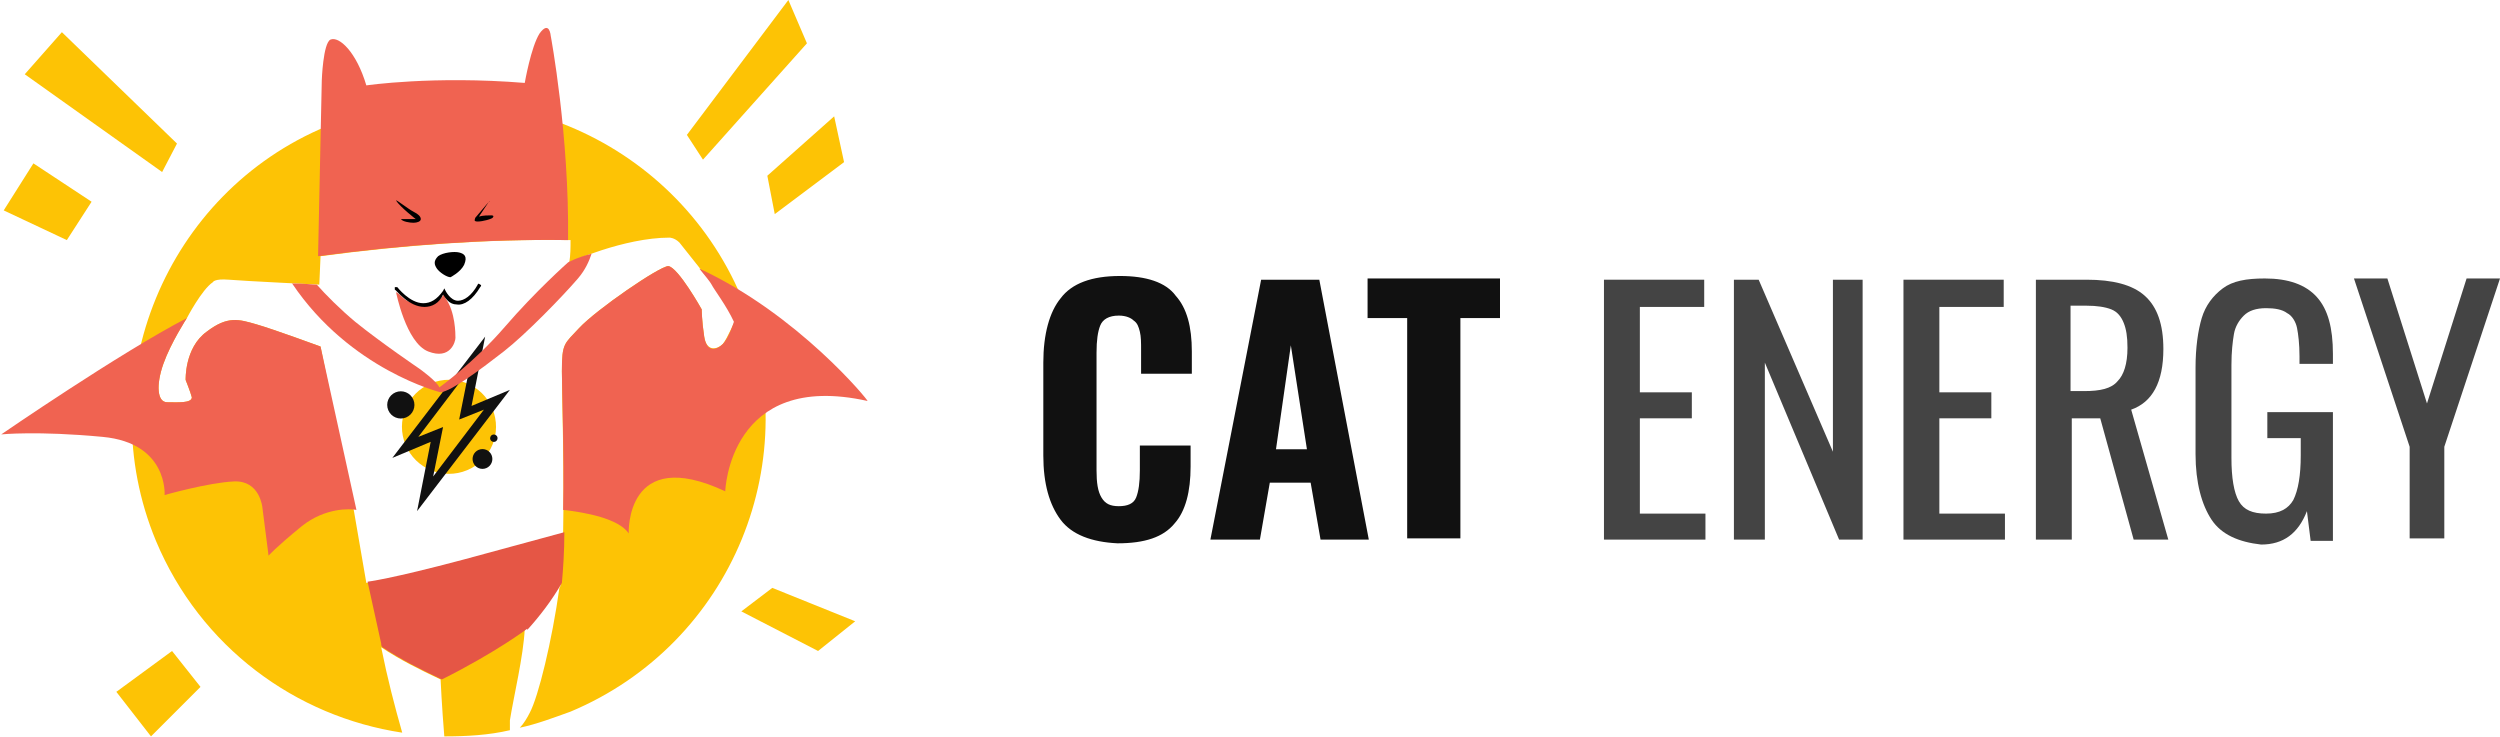
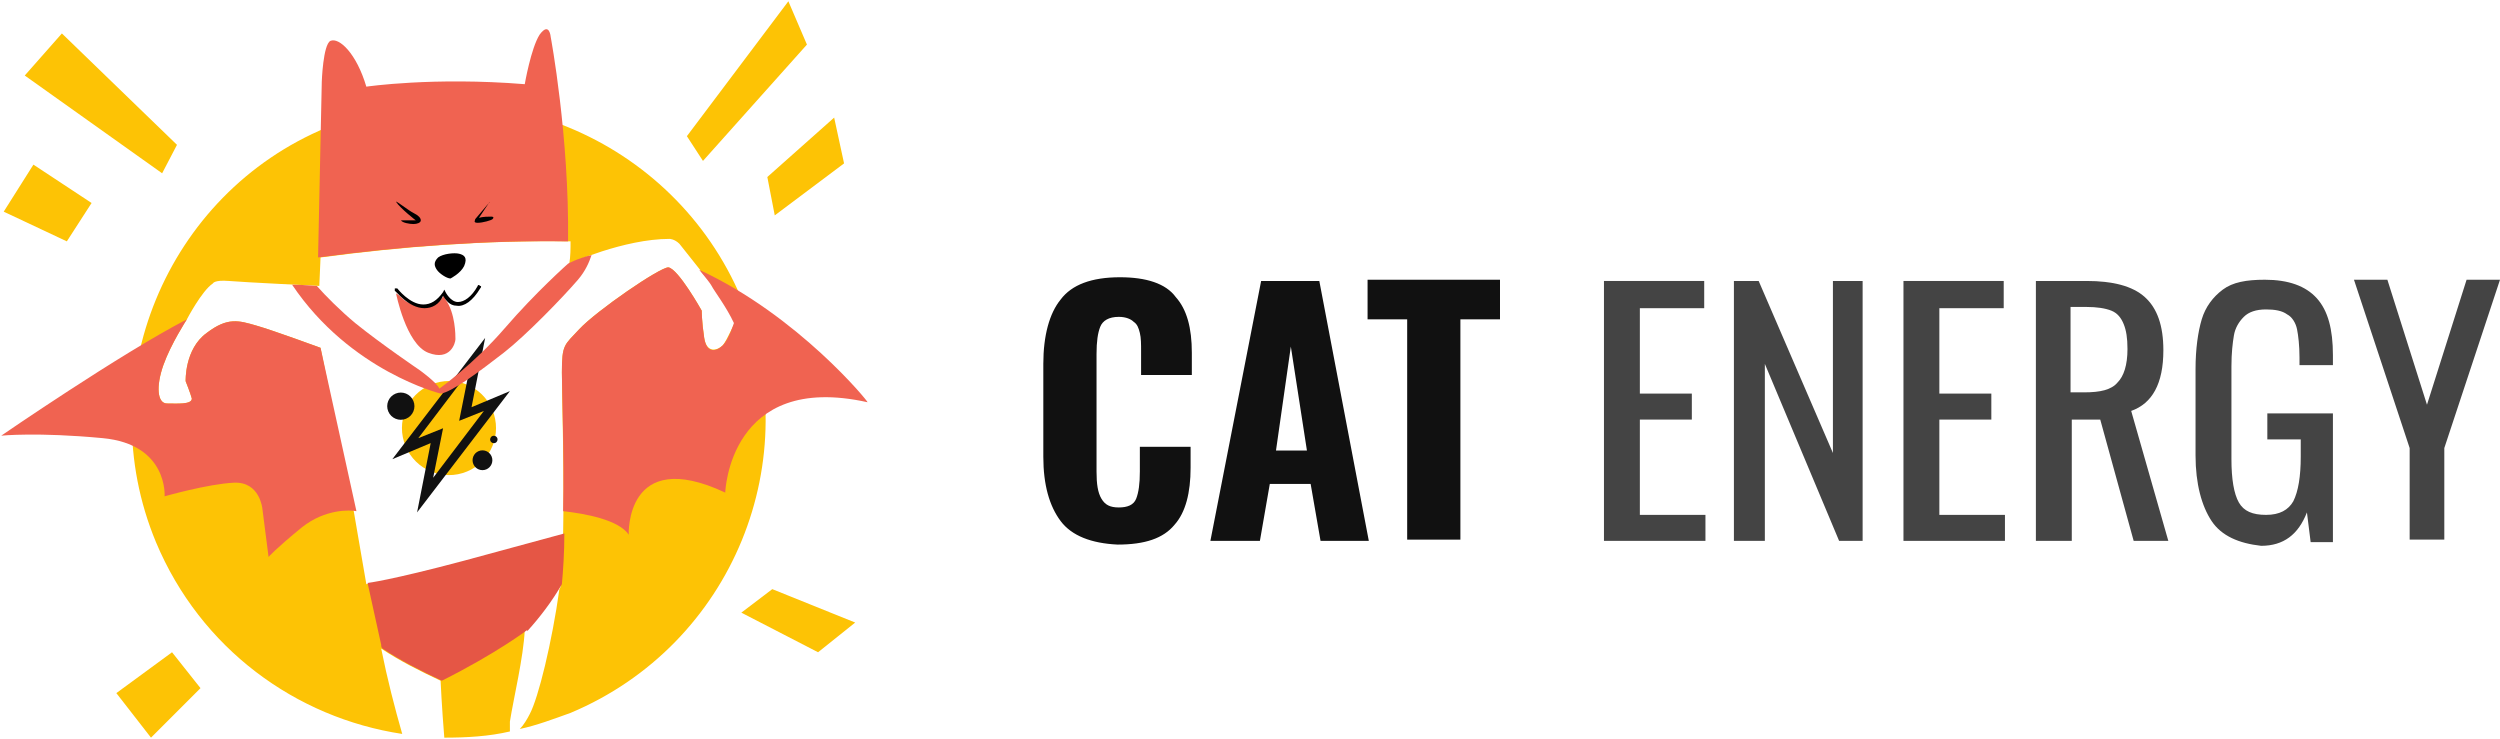
- <svg xmlns="http://www.w3.org/2000/svg" version="1.1" id="Layer_1" x="0px" y="0px" viewBox="0 0 202 59.5" style="enable-background:new 0 0 202 59.5;" xml:space="preserve">
+ <svg xmlns="http://www.w3.org/2000/svg" width="203" height="60" version="1.1" id="Layer_1" x="0px" y="0px" viewBox="0 0 202 59.5" style="enable-background:new 0 0 202 59.5;" xml:space="preserve">
  <style type="text/css">
    .st0 {
      fill: #FDC305;
    }
    .st1 {
      fill: #F06351;
    }
    .st2 {
      fill: #E55645;
    }
    .st3 {
      fill: #111111;
    }
    .st4 {
      fill: #444444;
    }
  </style>
  <path class="st0" d="M59.9,24c-5.5-13-20.5-19.2-33.5-13.8S7.2,30.7,12.6,43.7c3.6,8.6,11.3,14.2,19.9,15.5   c-0.6-2.1-1.2-4.4-1.7-6.9c1.5,1,3.1,1.8,4.8,2.6c0,0,0,0,0,0c0,0,0.1,2.2,0.3,4.6c1.8,0,3.6-0.1,5.3-0.5c0-0.2,0-0.4,0-0.8   c0.3-1.9,1.1-5.2,1.2-7.4c1.1-1.1,2.1-2.3,2.9-3.7c0,0,0,0,0,0c0,0.1,0,0.3-0.1,0.4c-0.6,4.3-1.7,8.8-2.4,10.1   c-0.2,0.4-0.5,0.9-0.8,1.2c1.4-0.3,2.7-0.8,4.1-1.3C59.2,52,65.3,37,59.9,24z M58.4,27.8c-0.4,0.4-1.3,0.7-1.5-0.6S56.7,25,56.7,25   s-1.9-3.4-2.7-3.5c-0.7,0-5.8,3.5-7.2,5c-1.2,1.3-1.4,1.2-1.4,3.5c0,1.7,0.2,8.2,0.1,13.1v0v0c0,0-2.2,0.6-8.1,2.2   c-6,1.6-7.8,1.8-7.8,1.8l-1-5.8c0,0,0,0,0,0c0,0,0,0,0,0c0,0,0,0,0,0c0,0,0,0,0,0c0,0,0,0,0,0c0,0,0,0,0,0L25.9,28   c0,0-3.8-1.4-5.2-1.8c-1.4-0.4-2.3-0.7-4,0.6c-1.8,1.3-1.7,3.9-1.7,3.9s0.4,1,0.5,1.4c0,0.5-1.2,0.4-2,0.4s-0.9-1.4-0.3-3.1   c0.6-1.7,1.9-3.7,1.9-3.7s1.2-2.3,2.1-2.9c0,0,0.1-0.3,1.3-0.2c1.1,0.1,7.3,0.4,7.3,0.4l0.1-2.3c6.7-0.9,13.5-1.4,20.2-1.3   c0,0.6,0,1.2-0.1,1.8c0,0,4.4-2,8.1-2c0,0,0.4,0,0.8,0.4c0.3,0.4,2.4,3,2.7,3.4c0.2,0.4,1.2,1.7,1.8,3C59.3,26,58.8,27.3,58.4,27.8z   " />
  <path class="st1" d="M56.5,21.7c0.5,0.6,0.9,1.1,1,1.3c0.2,0.4,1.2,1.7,1.8,3c0,0-0.4,1.3-0.9,1.8s-1.3,0.7-1.5-0.6S56.7,25,56.7,25   s-1.9-3.4-2.7-3.5c-0.7,0-5.8,3.5-7.2,5c-1.2,1.3-1.4,1.2-1.4,3.5c0,1.5,0.2,6.6,0.1,11.2c1.8,0.2,4.5,0.7,5.3,1.9   c0,0-0.3-7.2,7.8-3.4c0,0,0.3-9.8,11.5-7.3C70.2,32.4,64.5,25.4,56.5,21.7z" />
  <path class="st1" d="M45.9,19.4c0.1-8.5-1.4-16.5-1.4-16.5s-0.1-1.3-0.9-0.2c-0.7,1.1-1.2,4-1.2,4C35,6.1,29.6,6.9,29.6,6.9   c-0.8-2.7-2.2-4-2.9-3.7C26.1,3.5,26,6.5,26,6.5l-0.3,14.2C32.4,19.8,39.2,19.3,45.9,19.4z" />
  <path class="st2" d="M45.4,47.1c0.1-1.1,0.2-2.5,0.2-4.1c0,0-2.2,0.6-8.1,2.2c-6,1.6-7.8,1.8-7.8,1.8l1.1,5c0,0.1,0,0.2,0.1,0.3   c1.5,1,3.1,1.8,4.8,2.6c4.4-2.2,6.9-4.1,6.9-4.1c0,0,0,0,0,0.1C43.6,49.8,44.6,48.5,45.4,47.1z" />
  <path d="M32,16.2c0-0.1,1,0.7,1.4,0.9c0.4,0.2,0.6,0.4,0.6,0.6c0,0.2-0.3,0.3-0.6,0.3s-0.9-0.1-1-0.3c0,0,0.6,0,0.9,0h0.3   C33.7,17.8,32.3,16.7,32,16.2z" />
  <path d="M39.5,16.3c0,0-1.1,1.3-1.1,1.3c0,0.1-0.2,0.3,0.2,0.3c0.4,0,1.1-0.2,1.2-0.3c0.1-0.1,0.1-0.2-0.1-0.2c-0.2,0-0.7,0-1,0.1   L39.5,16.3C39.6,16.3,39.6,16.2,39.5,16.3z" />
  <path d="M36.4,22.4c0,0,0.8-0.4,1.1-1c0.3-0.7,0-0.9-0.4-1s-1.3,0-1.7,0.3c-0.4,0.4-0.3,0.7-0.1,1C35.5,22,36.1,22.4,36.4,22.4z" />
  <path class="st1" d="M35.9,23.7c0,0-0.2,0.4-0.5,0.6c-0.2,0.2-0.6,0.4-1,0.4c-0.6,0-1.1-0.2-1.5-0.4c-0.2-0.1-0.4-0.3-0.5-0.4   c-0.2-0.2-0.4-0.3-0.4-0.3s0.8,4.1,2.6,4.8c1.8,0.7,2.2-0.8,2.2-1.1c0-0.3,0-2.1-0.8-3.2C36.1,23.6,36,23.8,35.9,23.7z" />
  <g>
    <path d="M34.3,24.8C34.3,24.8,34.3,24.8,34.3,24.8c-1.3,0-2.3-1.4-2.4-1.4c0-0.1,0-0.2,0-0.2c0.1,0,0.2,0,0.2,0c0,0,1,1.3,2.1,1.3     c0,0,0,0,0,0c0.6,0,1.1-0.3,1.6-1l0.1-0.2l0.1,0.2c0,0,0.4,0.8,1,0.8c0.5,0,1.1-0.4,1.6-1.3c0-0.1,0.1-0.1,0.2,0     c0.1,0,0.1,0.1,0,0.2c-0.6,1-1.3,1.5-1.9,1.4c-0.6,0-0.9-0.5-1.1-0.8C35.5,24.5,34.9,24.8,34.3,24.8z" />
  </g>
  <ellipse transform="matrix(0.9227 -0.3855 0.3855 0.9227 -10.5155 16.6462)" class="st0" cx="36.3" cy="34.5" rx="3.8" ry="3.8" />
  <path class="st3" d="M41.2,31.5l-3.1,1.3l1.1-5.6l-7.5,9.8l3.1-1.3l-1.1,5.6L41.2,31.5z M33.8,35.3l4.1-5.4l-0.8,4l2-0.8L35,38.5   l0.8-4L33.8,35.3z" />
  <ellipse transform="matrix(0.9227 -0.3855 0.3855 0.9227 -10.1149 15.0347)" class="st3" cx="32.4" cy="32.7" rx="1.1" ry="1.1" />
  <ellipse transform="matrix(0.9227 -0.3855 0.3855 0.9227 -11.304 17.8881)" class="st3" cx="39" cy="37.1" rx="0.8" ry="0.8" />
  <ellipse transform="matrix(0.9227 -0.3855 0.3855 0.9227 -10.5603 18.1253)" class="st3" cx="39.9" cy="35.4" rx="0.3" ry="0.3" />
  <path class="st1" d="M45.9,21.2c0,0-2.6,2.3-5.1,5.2s-5.3,4.9-5.3,4.9c-0.2-0.5-1.6-1.5-1.6-1.5s-3.1-2.1-5.2-3.8   c-1.2-1-2.4-2.2-3.1-3c-0.3,0-1.1-0.1-2-0.1c4.7,7,12,8.8,12,8.8c0.9-0.1,3.3-1.9,5.1-3.3c1.8-1.4,4.8-4.5,6-5.9   c0.6-0.7,0.9-1.4,1.1-2C46.6,20.8,45.9,21.2,45.9,21.2z" />
  <polygon class="st0" points="65.2,3.5 56.8,12.9 55.5,10.9 63.7,0 " />
  <polygon class="st0" points="62.6,17.3 68.2,13.1 67.4,9.4 62,14.2 " />
  <polygon class="st0" points="59.9,49.4 66.1,52.6 69.1,50.2 62.4,47.5 " />
  <polygon class="st0" points="2,6 5,2.6 14.3,11.6 13.1,13.9 " />
  <polygon class="st0" points="7.4,16.3 2.7,13.2 0.3,17 5.4,19.4 " />
  <polygon class="st0" points="13.9,52.6 9.4,55.9 12.2,59.5 16.2,55.5 " />
  <path class="st1" d="M25.9,28c0,0-3.8-1.4-5.2-1.8c-1.4-0.4-2.3-0.7-4,0.6c-1.8,1.3-1.7,3.9-1.7,3.9s0.4,1,0.5,1.4   c0,0.5-1.2,0.4-2,0.4s-0.9-1.4-0.3-3.1c0.6-1.7,1.9-3.7,1.9-3.7c-5.4,2.8-15,9.4-15,9.4s2.9-0.3,8.2,0.2c5.3,0.5,5,4.7,5,4.7   s3.5-1,5.6-1.1c2.1-0.1,2.3,2.1,2.3,2.1l0.5,3.9c0,0,0.5-0.6,2.7-2.4c1.9-1.5,3.9-1.4,4.4-1.3c0,0,0,0,0,0L25.9,28z" />
  <g>
    <path class="st3" d="M85.7,42c-0.9-1.2-1.4-2.9-1.4-5.2v-7.5c0-2.3,0.5-4.1,1.4-5.2c0.9-1.2,2.5-1.8,4.8-1.8c2.1,0,3.7,0.5,4.5,1.6     c0.9,1,1.3,2.5,1.3,4.5v1.8h-4.1v-1.9c0-0.6,0-1.1-0.1-1.5c-0.1-0.4-0.2-0.7-0.5-0.9c-0.2-0.2-0.6-0.4-1.2-0.4     c-0.8,0-1.3,0.3-1.5,0.8c-0.2,0.5-0.3,1.2-0.3,2.2v9.5c0,1,0.1,1.7,0.4,2.2c0.3,0.5,0.7,0.7,1.4,0.7c0.7,0,1.2-0.2,1.4-0.7     c0.2-0.5,0.3-1.2,0.3-2.2v-2h4.1v1.7c0,2-0.4,3.6-1.3,4.6c-0.9,1.1-2.4,1.6-4.6,1.6C88.2,43.8,86.6,43.2,85.7,42z" />
    <path class="st3" d="M101.9,22.6h4.7l4,21h-3.9l-0.8-4.6h-3.3l-0.8,4.6h-4L101.9,22.6z M105.6,36.3l-1.3-8.4l-1.2,8.4H105.6z" />
    <path class="st3" d="M113.7,25.7h-3.2v-3.2h10.7v3.2H118v17.8h-4.3V25.7z" />
    <path class="st4" d="M129.6,22.6h8.1v2.2h-5.2v6.9h4.2v2.1h-4.2v7.7h5.3v2.1h-8.2V22.6z" />
    <path class="st4" d="M140.1,22.6h2l6,13.9V22.6h2.4v21h-1.9l-6-14.3v14.3h-2.5V22.6z" />
    <path class="st4" d="M153.8,22.6h8.1v2.2h-5.2v6.9h4.2v2.1h-4.2v7.7h5.3v2.1h-8.2V22.6z" />
    <path class="st4" d="M164.4,22.6h4.2c2.1,0,3.7,0.4,4.7,1.3c1,0.9,1.5,2.3,1.5,4.3c0,2.7-0.9,4.3-2.6,4.9l3,10.5h-2.8l-2.7-9.8     h-2.3v9.8h-2.9V22.6z M168.4,31.6c1.3,0,2.2-0.2,2.7-0.8c0.5-0.5,0.8-1.4,0.8-2.7c0-0.9-0.1-1.5-0.3-2c-0.2-0.5-0.5-0.9-1-1.1     c-0.5-0.2-1.2-0.3-2-0.3h-1.3v6.9H168.4z" />
    <path class="st4" d="M178.7,42c-0.8-1.2-1.3-3-1.3-5.3v-7c0-1.6,0.2-3,0.5-4c0.3-1,0.9-1.8,1.7-2.4c0.8-0.6,1.9-0.8,3.4-0.8     c1.9,0,3.3,0.5,4.2,1.5c0.9,1,1.3,2.5,1.3,4.6v0.8h-2.7v-0.6c0-1-0.1-1.8-0.2-2.3c-0.1-0.5-0.4-1-0.8-1.2c-0.4-0.3-1-0.4-1.7-0.4     c-0.8,0-1.4,0.2-1.8,0.6c-0.4,0.4-0.7,0.9-0.8,1.5c-0.1,0.6-0.2,1.4-0.2,2.5V37c0,1.6,0.2,2.8,0.6,3.5c0.4,0.7,1.1,1,2.2,1     c1.1,0,1.8-0.4,2.2-1.1c0.4-0.8,0.6-2,0.6-3.6v-1.4h-2.7v-2.1h5.3v10.4h-1.8l-0.3-2.4c-0.7,1.8-1.9,2.7-3.7,2.7     C180.9,43.8,179.5,43.2,178.7,42z" />
    <path class="st4" d="M194.7,36.1l-4.5-13.6h2.7l3.2,10.1l3.2-10.1h2.7l-4.5,13.6v7.4h-2.8V36.1z" />
  </g>
</svg>
